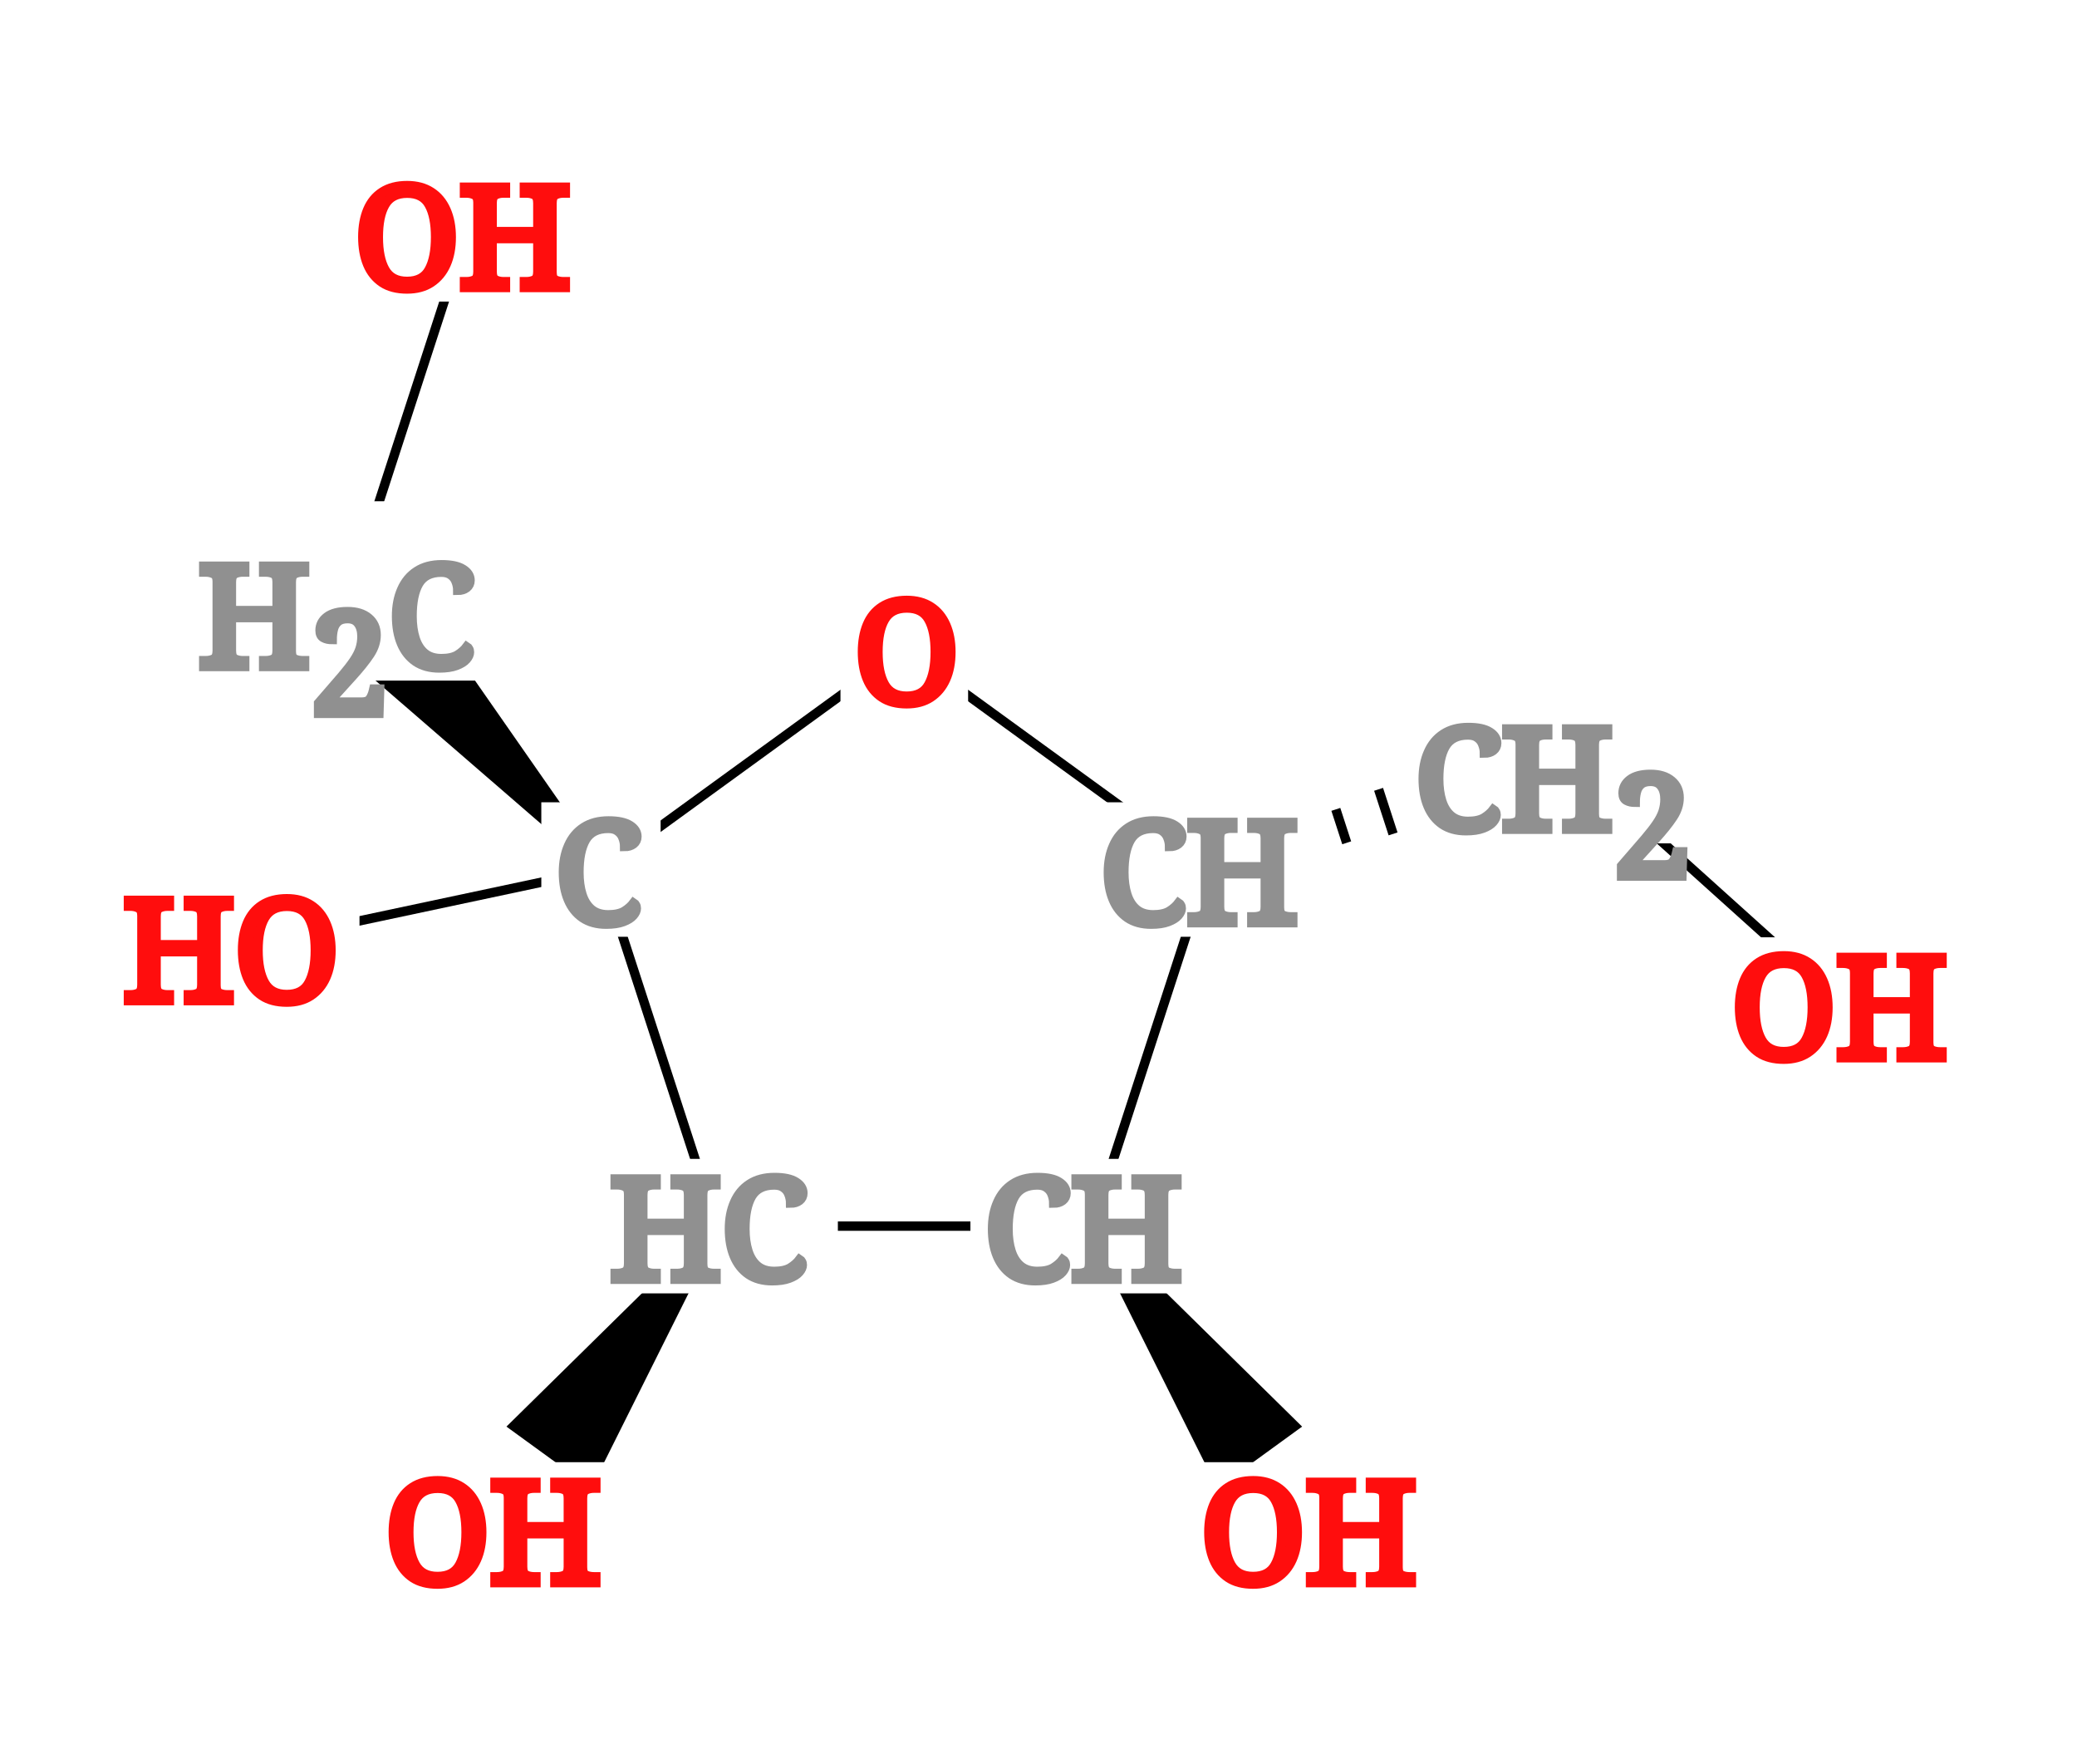
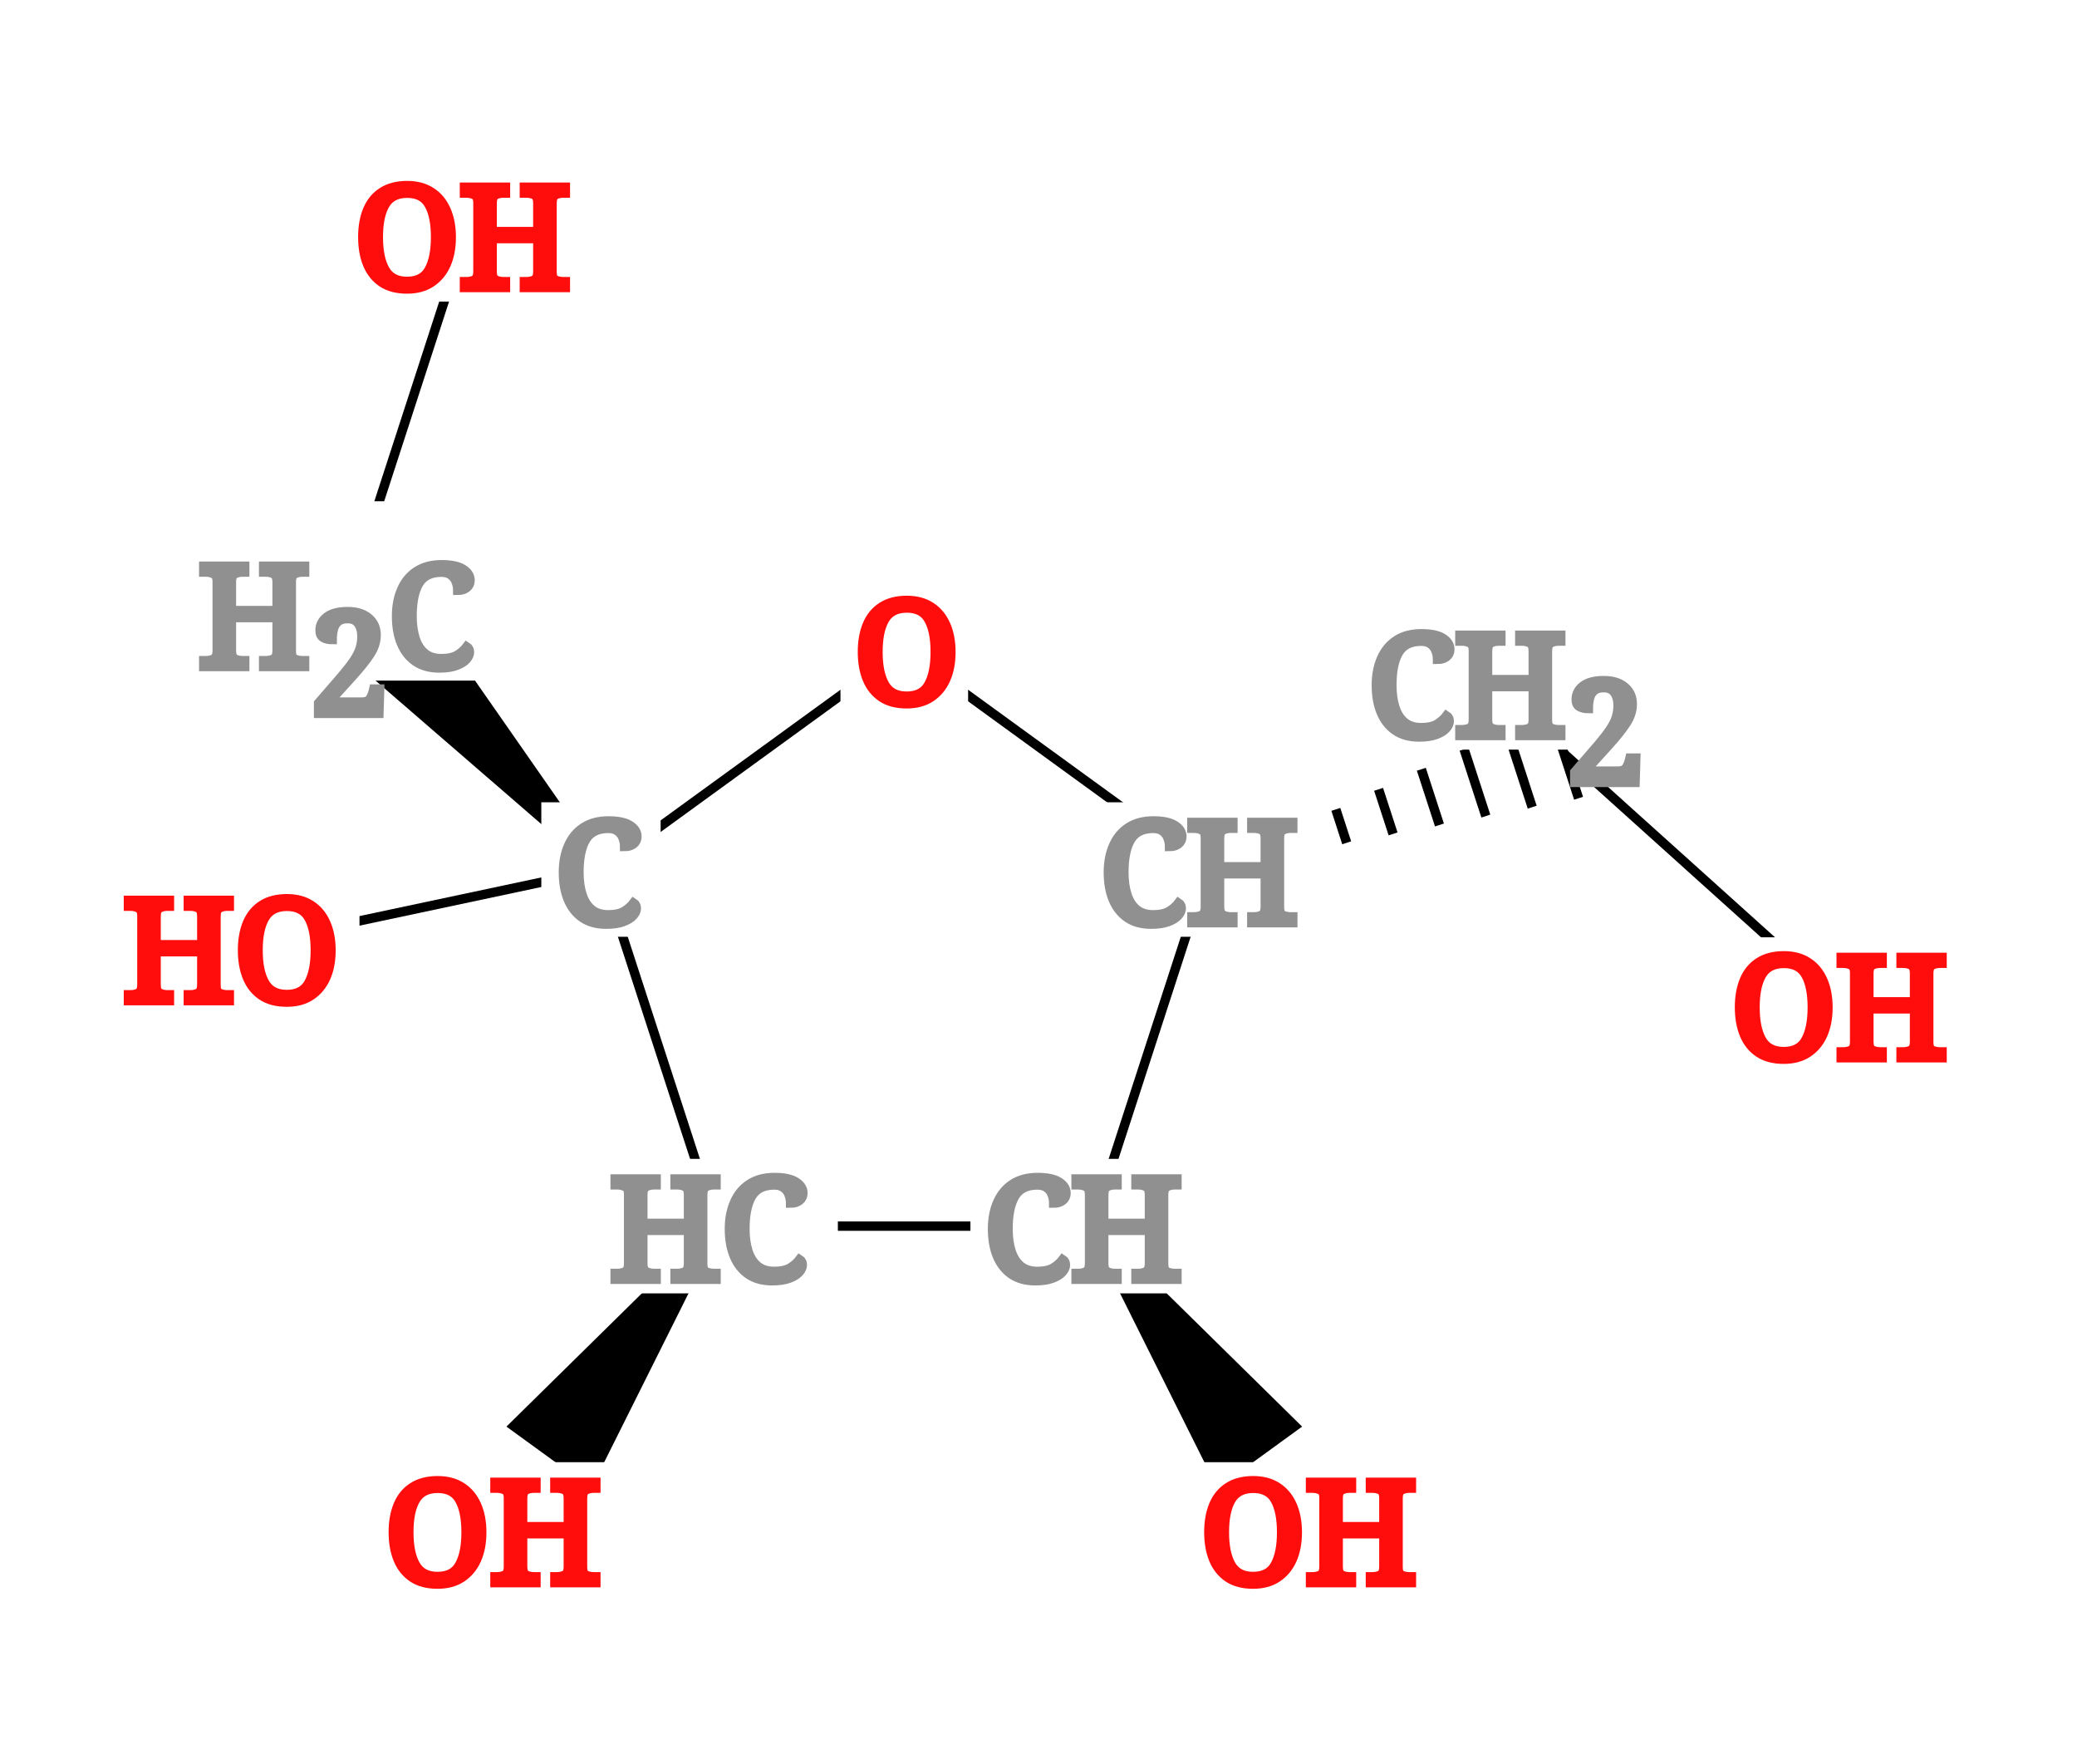
<svg xmlns="http://www.w3.org/2000/svg" contentScriptType="text/ecmascript" width="221.616" zoomAndPan="magnify" contentStyleType="text/css" height="188.172" preserveAspectRatio="xMidYMid meet" version="1.0">
  <g>
    <g>
      <polygon points="64.124,92.768 33.644,66.39 41.076,59.698" fill="rgb(0, 0, 0)" class="bond" id="b1" stroke="rgb(0, 0, 0)" stroke-width="1.0" />
      <line x1="64.124" x2="25" y1="92.768" y2="101.084" class="bond" id="b2" stroke="rgb(0, 0, 0)" stroke-width="1.0" />
      <line x1="76.488" x2="64.124" y1="130.812" y2="92.768" class="bond" id="b3" stroke="rgb(0, 0, 0)" stroke-width="1.0" />
      <polygon points="76.488,130.812 62.899,158.021 54.809,152.143" fill="rgb(0, 0, 0)" class="bond" id="b4" stroke="rgb(0, 0, 0)" stroke-width="1.0" />
      <line x1="116.488" x2="76.488" y1="130.812" y2="130.812" class="bond" id="b5" stroke="rgb(0, 0, 0)" stroke-width="1.0" />
      <line x1="116.488" x2="128.848" y1="130.812" y2="92.768" class="bond" id="b6" stroke="rgb(0, 0, 0)" stroke-width="1.0" />
      <polygon points="116.488,130.812 138.164,152.143 130.074,158.021" fill="rgb(0, 0, 0)" class="bond" id="b7" stroke="rgb(0, 0, 0)" stroke-width="1.0" />
      <line x1="128.848" x2="96.488" y1="92.768" y2="69.256" class="bond" id="b8" stroke="rgb(0, 0, 0)" stroke-width="1.0" />
      <g class="bond" id="b9">
        <line x1="128.848" x2="128.848" y1="92.768" y2="92.768" class="dash" stroke="rgb(0, 0, 0)" stroke-width="1.0" />
        <line x1="133.41" x2="133.796" y1="90.629" y2="91.817" class="dash" stroke="rgb(0, 0, 0)" stroke-width="1.0" />
        <line x1="137.972" x2="138.744" y1="88.489" y2="90.867" class="dash" stroke="rgb(0, 0, 0)" stroke-width="1.0" />
        <line x1="142.534" x2="143.692" y1="86.35" y2="89.916" class="dash" stroke="rgb(0, 0, 0)" stroke-width="1.0" />
        <line x1="147.095" x2="148.641" y1="84.21" y2="88.966" class="dash" stroke="rgb(0, 0, 0)" stroke-width="1.0" />
        <line x1="151.657" x2="153.589" y1="82.071" y2="88.015" class="dash" stroke="rgb(0, 0, 0)" stroke-width="1.0" />
        <line x1="156.219" x2="158.537" y1="79.932" y2="87.064" class="dash" stroke="rgb(0, 0, 0)" stroke-width="1.0" />
        <line x1="160.781" x2="163.485" y1="77.792" y2="86.114" class="dash" stroke="rgb(0, 0, 0)" stroke-width="1.0" />
        <line x1="165.343" x2="168.433" y1="75.653" y2="85.163" class="dash" stroke="rgb(0, 0, 0)" stroke-width="1.0" />
      </g>
      <line x1="166.888" x2="196.616" y1="80.408" y2="107.172" class="bond" id="b10" stroke="rgb(0, 0, 0)" stroke-width="1.0" />
      <line x1="96.488" x2="64.124" y1="69.256" y2="92.768" class="bond" id="b11" stroke="rgb(0, 0, 0)" stroke-width="1.0" />
      <line x1="37.36" x2="49.72" y1="63.044" y2="25.0" class="bond" id="b12" stroke="rgb(0, 0, 0)" stroke-width="1.0" />
    </g>
    <g>
      <g class="atom" id="a1">
        <rect x="58.258" y="86.094" fill="rgb(255, 255, 255)" width="11.731" height="13.348" stroke="rgb(255, 255, 255)" stroke-width="1.0" />
        <text x="59.258" font-size="15.0px" y="98.442" fill="rgb(144, 144, 144)" font-family="Serif" stroke="rgb(144, 144, 144)" stroke-width="1.0">C</text>
      </g>
      <g class="atom" id="a2">
        <rect x="64.074" y="124.138" fill="rgb(255, 255, 255)" width="24.827" height="13.348" stroke="rgb(255, 255, 255)" stroke-width="1.0" />
        <text x="65.074" font-size="15.0px" y="136.486" fill="rgb(144, 144, 144)" font-family="Serif" stroke="rgb(144, 144, 144)" stroke-width="1.0">HC</text>
      </g>
      <g class="atom" id="a3">
        <rect x="104.044" y="124.138" fill="rgb(255, 255, 255)" width="24.888" height="13.348" stroke="rgb(255, 255, 255)" stroke-width="1.0" />
        <text x="105.044" font-size="15.0px" y="136.486" fill="rgb(144, 144, 144)" font-family="Serif" stroke="rgb(144, 144, 144)" stroke-width="1.0">CH</text>
      </g>
      <g class="atom" id="a4">
        <rect x="127.142" y="156.498" fill="rgb(255, 255, 255)" width="25.708" height="13.348" stroke="rgb(255, 255, 255)" stroke-width="1.0" />
        <text x="128.142" font-size="15.0px" y="168.846" fill="rgb(255, 13, 13)" font-family="Serif" stroke="rgb(255, 13, 13)" stroke-width="1.0">OH</text>
      </g>
      <g class="atom" id="a5">
        <rect x="116.404" y="86.094" fill="rgb(255, 255, 255)" width="24.888" height="13.348" stroke="rgb(255, 255, 255)" stroke-width="1.0" />
        <text x="117.404" font-size="15.0px" y="98.442" fill="rgb(144, 144, 144)" font-family="Serif" stroke="rgb(144, 144, 144)" stroke-width="1.0">CH</text>
      </g>
      <g class="atom" id="a6">
-         <rect x="149.996" y="71.342" fill="rgb(255, 255, 255)" width="33.785" height="18.133" stroke="rgb(255, 255, 255)" stroke-width="1.0" />
-         <text x="150.996" font-size="15.0px" y="88.474" fill="rgb(144, 144, 144)" font-family="Serif" stroke="rgb(144, 144, 144)" stroke-width="1.0">CH<tspan baseline-shift="-5px">2</tspan>
+         <rect x="144.996" y="61.342" fill="rgb(255, 255, 255)" width="33.785" height="18.133" stroke="rgb(255, 255, 255)" stroke-width="1.0" />
+         <text x="145.996" font-size="15.0px" y="78.474" fill="rgb(144, 144, 144)" font-family="Serif" stroke="rgb(144, 144, 144)" stroke-width="1.0">CH<tspan baseline-shift="-5px">2</tspan>
        </text>
      </g>
      <g class="atom" id="a7">
        <rect x="183.762" y="100.498" fill="rgb(255, 255, 255)" width="25.708" height="13.348" stroke="rgb(255, 255, 255)" stroke-width="1.0" />
        <text x="184.762" font-size="15.0px" y="112.846" fill="rgb(255, 13, 13)" font-family="Serif" stroke="rgb(255, 13, 13)" stroke-width="1.0">OH</text>
      </g>
      <g class="atom" id="a8">
        <rect x="40.122" y="156.498" fill="rgb(255, 255, 255)" width="25.708" height="13.348" stroke="rgb(255, 255, 255)" stroke-width="1.0" />
        <text x="41.122" font-size="15.0px" y="168.846" fill="rgb(255, 13, 13)" font-family="Serif" stroke="rgb(255, 13, 13)" stroke-width="1.0">OH</text>
      </g>
      <g class="atom" id="a9">
        <rect x="90.178" y="62.582" fill="rgb(255, 255, 255)" width="12.62" height="13.348" stroke="rgb(255, 255, 255)" stroke-width="1.0" />
        <text x="91.178" font-size="15.0px" y="74.93" fill="rgb(255, 13, 13)" font-family="Serif" stroke="rgb(255, 13, 13)" stroke-width="1.0">O</text>
      </g>
      <g class="atom" id="a10">
        <rect x="12.142" y="94.41" fill="rgb(255, 255, 255)" width="25.716" height="13.348" stroke="rgb(255, 255, 255)" stroke-width="1.0" />
        <text x="13.142" font-size="15.0px" y="106.758" fill="rgb(255, 13, 13)" font-family="Serif" stroke="rgb(255, 13, 13)" stroke-width="1.0">HO</text>
      </g>
      <g class="atom" id="a11">
        <rect x="20.175" y="53.978" fill="rgb(255, 255, 255)" width="34.371" height="18.133" stroke="rgb(255, 255, 255)" stroke-width="1.0" />
        <text x="21.175" font-size="15.0px" y="71.11" fill="rgb(144, 144, 144)" font-family="Serif" stroke="rgb(144, 144, 144)" stroke-width="1.0">H<tspan baseline-shift="-5px">2</tspan>C</text>
      </g>
      <g class="atom" id="a12">
        <rect x="36.866" y="18.326" fill="rgb(255, 255, 255)" width="25.708" height="13.348" stroke="rgb(255, 255, 255)" stroke-width="1.0" />
        <text x="37.866" font-size="15.0px" y="30.674" fill="rgb(255, 13, 13)" font-family="Serif" stroke="rgb(255, 13, 13)" stroke-width="1.0">OH</text>
      </g>
    </g>
  </g>
</svg>
